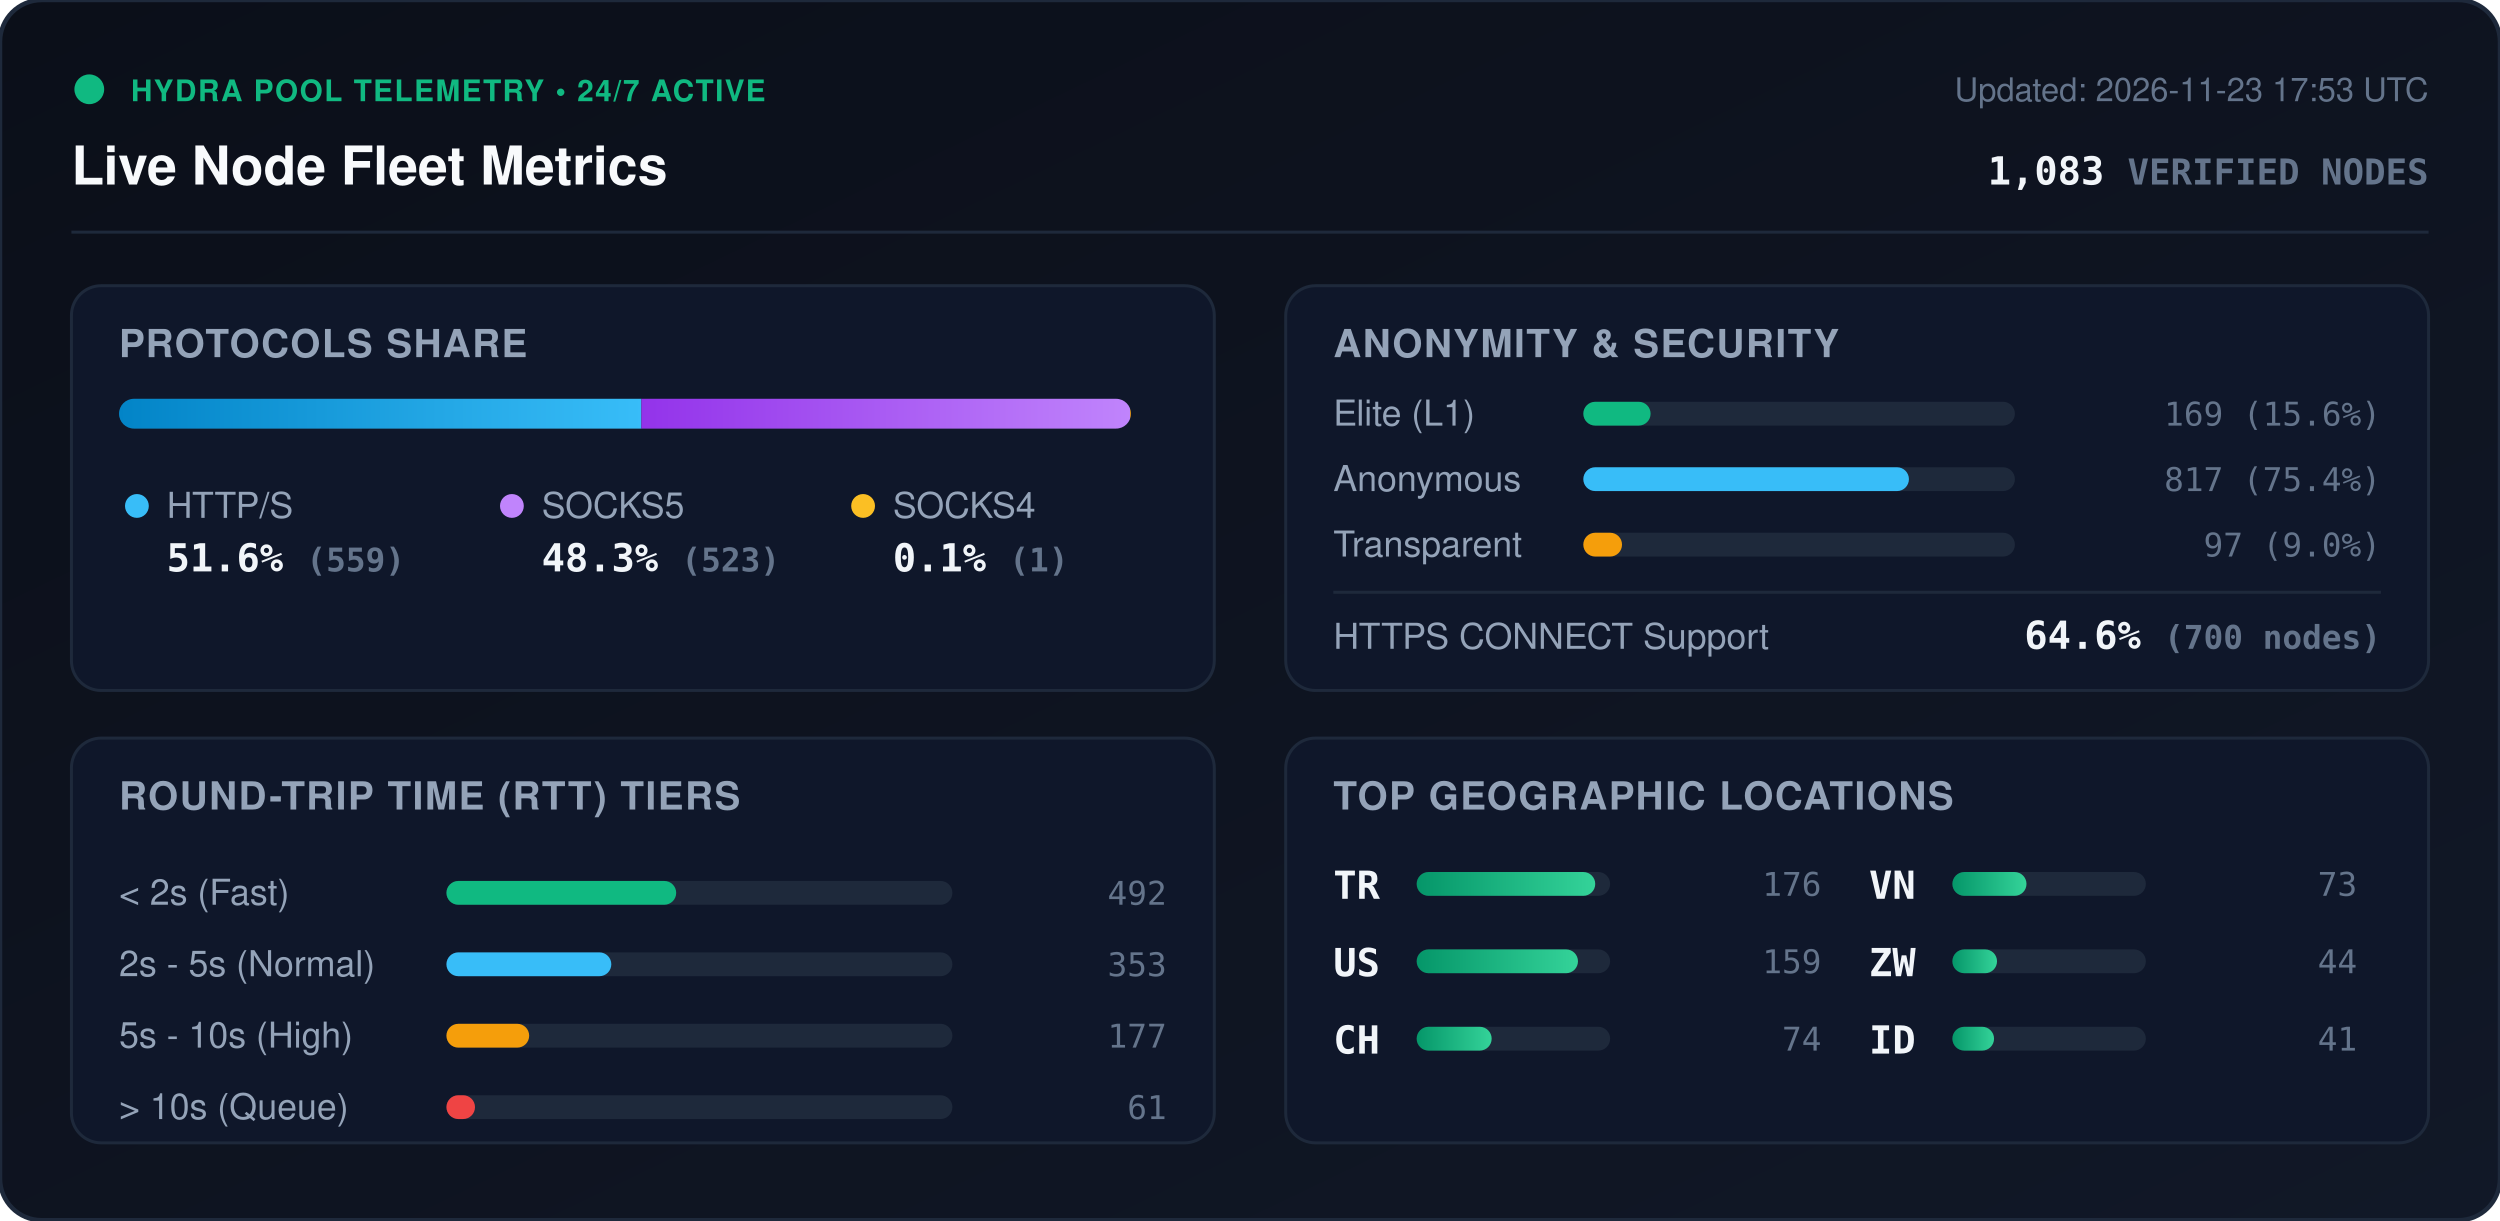
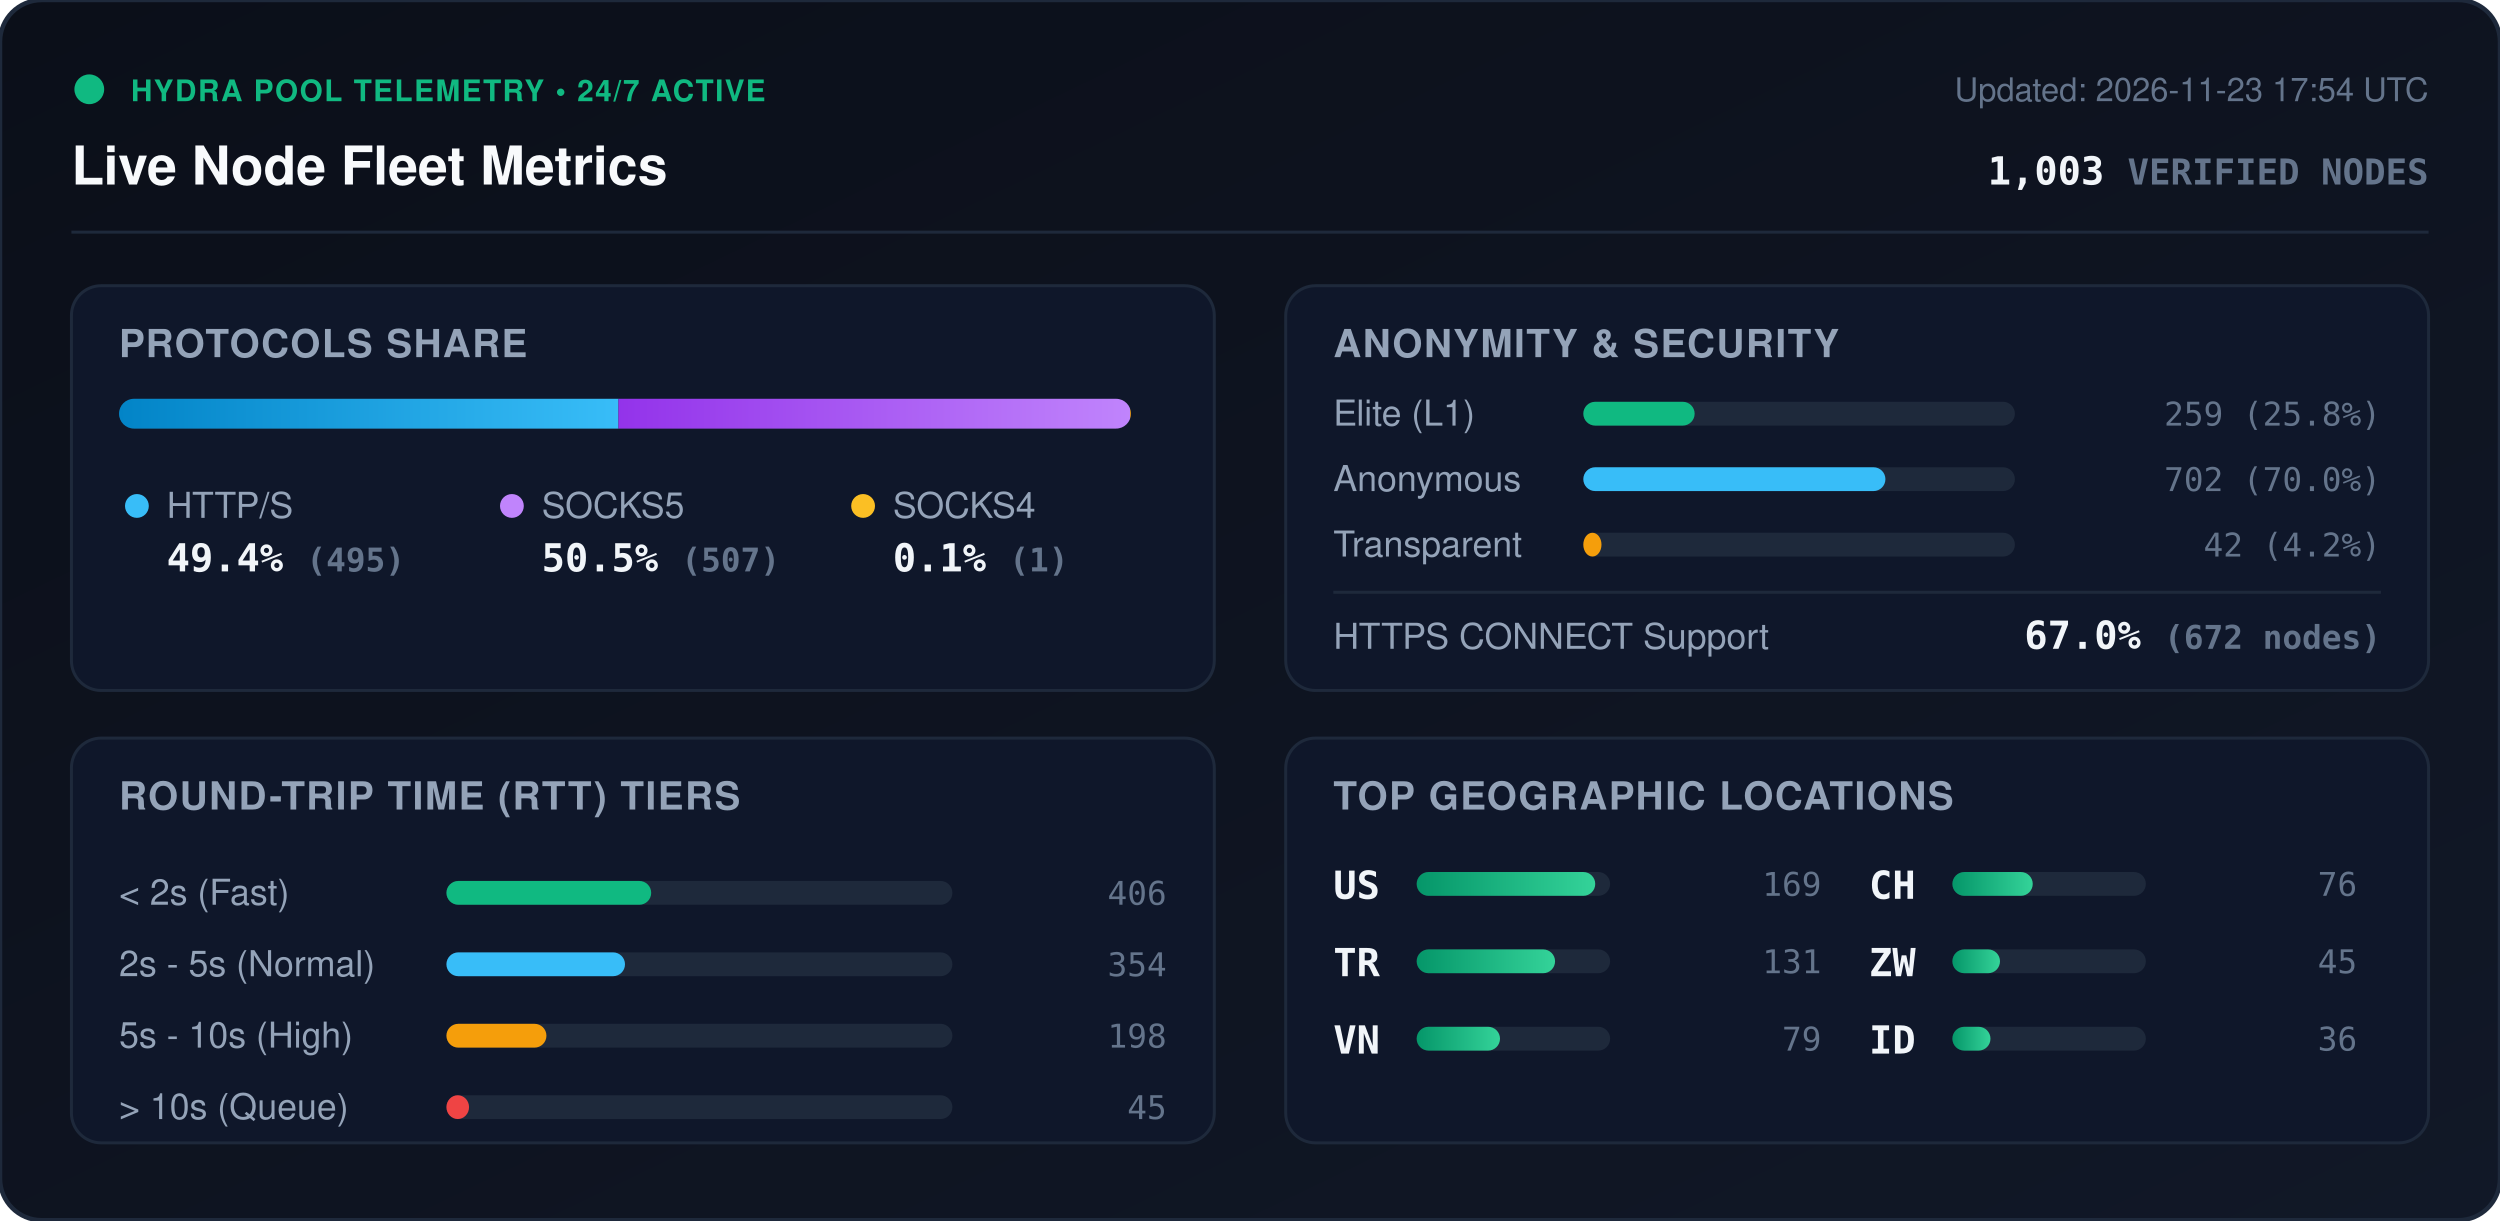
<svg xmlns="http://www.w3.org/2000/svg" viewBox="0 0 840 410" width="840" height="410" style="max-width: 100%; height: auto;">
  <defs>
    <linearGradient id="bg" x1="0%" y1="0%" x2="100%" y2="100%">
      <stop offset="0%" stop-color="#0b0f19" />
      <stop offset="100%" stop-color="#111827" />
    </linearGradient>
    <linearGradient id="bar-http" x1="0%" y1="0%" x2="100%" y2="0%">
      <stop offset="0%" stop-color="#0284c7" />
      <stop offset="100%" stop-color="#38bdf8" />
    </linearGradient>
    <linearGradient id="bar-socks5" x1="0%" y1="0%" x2="100%" y2="0%">
      <stop offset="0%" stop-color="#9333ea" />
      <stop offset="100%" stop-color="#c084fc" />
    </linearGradient>
    <linearGradient id="bar-socks4" x1="0%" y1="0%" x2="100%" y2="0%">
      <stop offset="0%" stop-color="#d97706" />
      <stop offset="100%" stop-color="#fbbf24" />
    </linearGradient>
    <linearGradient id="bar-green" x1="0%" y1="0%" x2="100%" y2="0%">
      <stop offset="0%" stop-color="#059669" />
      <stop offset="100%" stop-color="#34d399" />
    </linearGradient>
    <clipPath id="prog-track-clip">
      <rect width="340.0" height="10" rx="5" />
    </clipPath>
    <style>
      .title { font: 700 18px -apple-system, BlinkMacSystemFont, 'Segoe UI', Helvetica, Arial, sans-serif; fill: #f8fafc; }
      .sub { font: 500 11px -apple-system, BlinkMacSystemFont, 'Segoe UI', Helvetica, Arial, sans-serif; fill: #64748b; }
      .section-hdr { font: 600 13px -apple-system, BlinkMacSystemFont, 'Segoe UI', Helvetica, Arial, sans-serif; fill: #94a3b8; letter-spacing: 0.5px; }
      .metric-val { font: 700 13px -apple-system, BlinkMacSystemFont, 'Segoe UI', Helvetica, Arial, sans-serif; fill: #f1f5f9; }
      .metric-lbl { font: 500 12px -apple-system, BlinkMacSystemFont, 'Segoe UI', Helvetica, Arial, sans-serif; fill: #94a3b8; }
      .badge-txt { font: 700 10px -apple-system, BlinkMacSystemFont, 'Segoe UI', Helvetica, Arial, sans-serif; fill: #10b981; letter-spacing: 0.5px; }
      .mono { font-family: ui-monospace, SFMono-Regular, Menlo, Monaco, Consolas, monospace; }
      .pulse { animation: beacon 2s infinite ease-in-out; }
      @keyframes beacon { 0%, 100% { opacity: 1; } 50% { opacity: 0.35; } }
    </style>
  </defs>
  <rect width="840" height="410" rx="14" fill="url(#bg)" stroke="#1e293b" stroke-width="1.5" />
  <g transform="translate(24, 24)">
    <circle cx="6" cy="6" r="5" fill="#10b981" class="pulse" />
    <text x="20" y="10" class="badge-txt">HYDRA POOL TELEMETRY • 24/7 ACTIVE</text>
    <text x="0" y="38" class="title">Live Node Fleet Metrics</text>
-     <text x="792" y="10" text-anchor="end" class="sub">Updated: 2026-11-23 17:53 UTC</text>
-     <text x="792" y="38" text-anchor="end" class="metric-val mono" fill="#38bdf8">1,083 <tspan font-size="12" fill="#64748b">VERIFIED NODES</tspan>
+     <text x="792" y="10" text-anchor="end" class="sub">Updated: 2026-11-23 17:54 UTC</text>
+     <text x="792" y="38" text-anchor="end" class="metric-val mono" fill="#38bdf8">1,003 <tspan font-size="12" fill="#64748b">VERIFIED NODES</tspan>
    </text>
  </g>
  <line x1="24" y1="78" x2="816" y2="78" stroke="#1e293b" stroke-width="1" />
  <g transform="translate(24, 96)">
    <rect width="384" height="136" rx="10" fill="#0f172a" stroke="#1e293b" />
    <text x="16" y="24" class="section-hdr">PROTOCOLS SHARE</text>
    <g transform="translate(16, 38)">
      <rect width="340.0" height="10" rx="5" fill="#1e293b" />
      <g clip-path="url(#prog-track-clip)">
-         <rect x="0" width="175.5" height="10" fill="url(#bar-http)" />
-         <rect x="175.5" width="164.2" height="10" fill="url(#bar-socks5)" />
+         <rect x="0" width="167.8" height="10" fill="url(#bar-http)" />
+         <rect x="167.8" width="171.9" height="10" fill="url(#bar-socks5)" />
        <rect x="339.7" width="0.3" height="10" fill="url(#bar-socks4)" />
      </g>
    </g>
    <g transform="translate(16, 68)">
      <circle cx="6" cy="6" r="4" fill="#38bdf8" />
      <text x="16" y="10" class="metric-lbl">HTTP/S</text>
-       <text x="16" y="28" class="metric-val mono">51.6% <tspan font-size="11" fill="#64748b">(559)</tspan>
+       <text x="16" y="28" class="metric-val mono">49.4% <tspan font-size="11" fill="#64748b">(495)</tspan>
      </text>
      <circle cx="132" cy="6" r="4" fill="#c084fc" />
      <text x="142" y="10" class="metric-lbl">SOCKS5</text>
-       <text x="142" y="28" class="metric-val mono">48.3% <tspan font-size="11" fill="#64748b">(523)</tspan>
+       <text x="142" y="28" class="metric-val mono">50.5% <tspan font-size="11" fill="#64748b">(507)</tspan>
      </text>
      <circle cx="250" cy="6" r="4" fill="#fbbf24" />
      <text x="260" y="10" class="metric-lbl">SOCKS4</text>
      <text x="260" y="28" class="metric-val mono">0.1% <tspan font-size="11" fill="#64748b">(1)</tspan>
      </text>
    </g>
  </g>
  <g transform="translate(432, 96)">
    <rect width="384" height="136" rx="10" fill="#0f172a" stroke="#1e293b" />
    <text x="16" y="24" class="section-hdr">ANONYMITY &amp; SECURITY</text>
    <text x="16" y="47" class="metric-lbl">Elite (L1)</text>
    <rect x="100" y="39" width="145.0" height="8" rx="4" fill="#1e293b" />
-     <rect x="100" y="39" width="22.6" height="8" rx="4" fill="#10b981" />
-     <text x="368" y="47" text-anchor="end" class="mono sub" fill="#e2e8f0">169 (15.6%)</text>
+     <rect x="100" y="39" width="37.4" height="8" rx="4" fill="#10b981" />
+     <text x="368" y="47" text-anchor="end" class="mono sub" fill="#e2e8f0">259 (25.8%)</text>
    <text x="16" y="69" class="metric-lbl">Anonymous</text>
    <rect x="100" y="61" width="145.0" height="8" rx="4" fill="#1e293b" />
-     <rect x="100" y="61" width="109.4" height="8" rx="4" fill="#38bdf8" />
-     <text x="368" y="69" text-anchor="end" class="mono sub" fill="#e2e8f0">817 (75.4%)</text>
+     <rect x="100" y="61" width="101.5" height="8" rx="4" fill="#38bdf8" />
+     <text x="368" y="69" text-anchor="end" class="mono sub" fill="#e2e8f0">702 (70.0%)</text>
    <text x="16" y="91" class="metric-lbl">Transparent</text>
    <rect x="100" y="83" width="145.0" height="8" rx="4" fill="#1e293b" />
-     <rect x="100" y="83" width="13.0" height="8" rx="4" fill="#f59e0b" />
-     <text x="368" y="91" text-anchor="end" class="mono sub" fill="#e2e8f0">97 (9.0%)</text>
+     <rect x="100" y="83" width="6.1" height="8" rx="4" fill="#f59e0b" />
+     <text x="368" y="91" text-anchor="end" class="mono sub" fill="#e2e8f0">42 (4.2%)</text>
    <line x1="16" y1="103" x2="368" y2="103" stroke="#1e293b" stroke-width="1" />
    <text x="16" y="122" class="metric-lbl">HTTPS CONNECT Support</text>
-     <text x="368" y="122" text-anchor="end" class="metric-val mono" fill="#34d399">64.6% <tspan font-size="11" fill="#64748b">(700 nodes)</tspan>
+     <text x="368" y="122" text-anchor="end" class="metric-val mono" fill="#34d399">67.0% <tspan font-size="11" fill="#64748b">(672 nodes)</tspan>
    </text>
  </g>
  <g transform="translate(24, 248)">
    <rect width="384" height="136" rx="10" fill="#0f172a" stroke="#1e293b" />
    <text x="16" y="24" class="section-hdr">ROUND-TRIP TIME (RTT) TIERS</text>
    <g transform="translate(16, 42)">
      <text x="0" y="14" class="metric-lbl">&lt; 2s (Fast)</text>
      <rect x="110" y="6" width="170" height="8" rx="4" fill="#1e293b" />
-       <rect x="110" y="6" width="77.2" height="8" rx="4" fill="#10b981" />
-       <text x="352" y="14" text-anchor="end" class="mono sub">492</text>
+       <rect x="110" y="6" width="68.8" height="8" rx="4" fill="#10b981" />
+       <text x="352" y="14" text-anchor="end" class="mono sub">406</text>
      <text x="0" y="38" class="metric-lbl">2s - 5s (Normal)</text>
      <rect x="110" y="30" width="170" height="8" rx="4" fill="#1e293b" />
-       <rect x="110" y="30" width="55.4" height="8" rx="4" fill="#38bdf8" />
-       <text x="352" y="38" text-anchor="end" class="mono sub">353</text>
+       <rect x="110" y="30" width="60.0" height="8" rx="4" fill="#38bdf8" />
+       <text x="352" y="38" text-anchor="end" class="mono sub">354</text>
      <text x="0" y="62" class="metric-lbl">5s - 10s (High)</text>
      <rect x="110" y="54" width="170" height="8" rx="4" fill="#1e293b" />
-       <rect x="110" y="54" width="27.8" height="8" rx="4" fill="#f59e0b" />
-       <text x="352" y="62" text-anchor="end" class="mono sub">177</text>
+       <rect x="110" y="54" width="33.6" height="8" rx="4" fill="#f59e0b" />
+       <text x="352" y="62" text-anchor="end" class="mono sub">198</text>
      <text x="0" y="86" class="metric-lbl">&gt; 10s (Queue)</text>
      <rect x="110" y="78" width="170" height="8" rx="4" fill="#1e293b" />
-       <rect x="110" y="78" width="9.6" height="8" rx="4" fill="#ef4444" />
-       <text x="352" y="86" text-anchor="end" class="mono sub">61</text>
+       <rect x="110" y="78" width="7.6" height="8" rx="4" fill="#ef4444" />
+       <text x="352" y="86" text-anchor="end" class="mono sub">45</text>
    </g>
  </g>
  <g transform="translate(432, 248)">
    <rect width="384" height="136" rx="10" fill="#0f172a" stroke="#1e293b" />
    <text x="16" y="24" class="section-hdr">TOP GEOGRAPHIC LOCATIONS</text>
    <g transform="translate(16, 42)">
      <g transform="translate(0, 0)">
+         <text x="0" y="12" class="mono metric-val" font-size="12">US</text>
+         <rect x="28" y="3" width="65" height="8" rx="4" fill="#1e293b" />
+         <rect x="28" y="3" width="60.0" height="8" rx="4" fill="url(#bar-green)" />
+         <text x="164" y="11" text-anchor="end" class="mono sub">169</text>
+       </g>
+       <g transform="translate(0, 26)">
        <text x="0" y="12" class="mono metric-val" font-size="12">TR</text>
        <rect x="28" y="3" width="65" height="8" rx="4" fill="#1e293b" />
-         <rect x="28" y="3" width="60.0" height="8" rx="4" fill="url(#bar-green)" />
-         <text x="164" y="11" text-anchor="end" class="mono sub">176</text>
-       </g>
-       <g transform="translate(0, 26)">
-         <text x="0" y="12" class="mono metric-val" font-size="12">US</text>
-         <rect x="28" y="3" width="65" height="8" rx="4" fill="#1e293b" />
-         <rect x="28" y="3" width="54.2" height="8" rx="4" fill="url(#bar-green)" />
-         <text x="164" y="11" text-anchor="end" class="mono sub">159</text>
+         <rect x="28" y="3" width="46.5" height="8" rx="4" fill="url(#bar-green)" />
+         <text x="164" y="11" text-anchor="end" class="mono sub">131</text>
      </g>
      <g transform="translate(0, 52)">
+         <text x="0" y="12" class="mono metric-val" font-size="12">VN</text>
+         <rect x="28" y="3" width="65" height="8" rx="4" fill="#1e293b" />
+         <rect x="28" y="3" width="28.0" height="8" rx="4" fill="url(#bar-green)" />
+         <text x="164" y="11" text-anchor="end" class="mono sub">79</text>
+       </g>
+       <g transform="translate(180, 0)">
        <text x="0" y="12" class="mono metric-val" font-size="12">CH</text>
        <rect x="28" y="3" width="65" height="8" rx="4" fill="#1e293b" />
-         <rect x="28" y="3" width="25.2" height="8" rx="4" fill="url(#bar-green)" />
-         <text x="164" y="11" text-anchor="end" class="mono sub">74</text>
-       </g>
-       <g transform="translate(180, 0)">
-         <text x="0" y="12" class="mono metric-val" font-size="12">VN</text>
-         <rect x="28" y="3" width="65" height="8" rx="4" fill="#1e293b" />
-         <rect x="28" y="3" width="24.9" height="8" rx="4" fill="url(#bar-green)" />
-         <text x="164" y="11" text-anchor="end" class="mono sub">73</text>
+         <rect x="28" y="3" width="27.0" height="8" rx="4" fill="url(#bar-green)" />
+         <text x="164" y="11" text-anchor="end" class="mono sub">76</text>
      </g>
      <g transform="translate(180, 26)">
        <text x="0" y="12" class="mono metric-val" font-size="12">ZW</text>
        <rect x="28" y="3" width="65" height="8" rx="4" fill="#1e293b" />
-         <rect x="28" y="3" width="15.0" height="8" rx="4" fill="url(#bar-green)" />
-         <text x="164" y="11" text-anchor="end" class="mono sub">44</text>
+         <rect x="28" y="3" width="16.0" height="8" rx="4" fill="url(#bar-green)" />
+         <text x="164" y="11" text-anchor="end" class="mono sub">45</text>
      </g>
      <g transform="translate(180, 52)">
        <text x="0" y="12" class="mono metric-val" font-size="12">ID</text>
        <rect x="28" y="3" width="65" height="8" rx="4" fill="#1e293b" />
-         <rect x="28" y="3" width="14.0" height="8" rx="4" fill="url(#bar-green)" />
-         <text x="164" y="11" text-anchor="end" class="mono sub">41</text>
+         <rect x="28" y="3" width="12.8" height="8" rx="4" fill="url(#bar-green)" />
+         <text x="164" y="11" text-anchor="end" class="mono sub">36</text>
      </g>
    </g>
  </g>
</svg>
